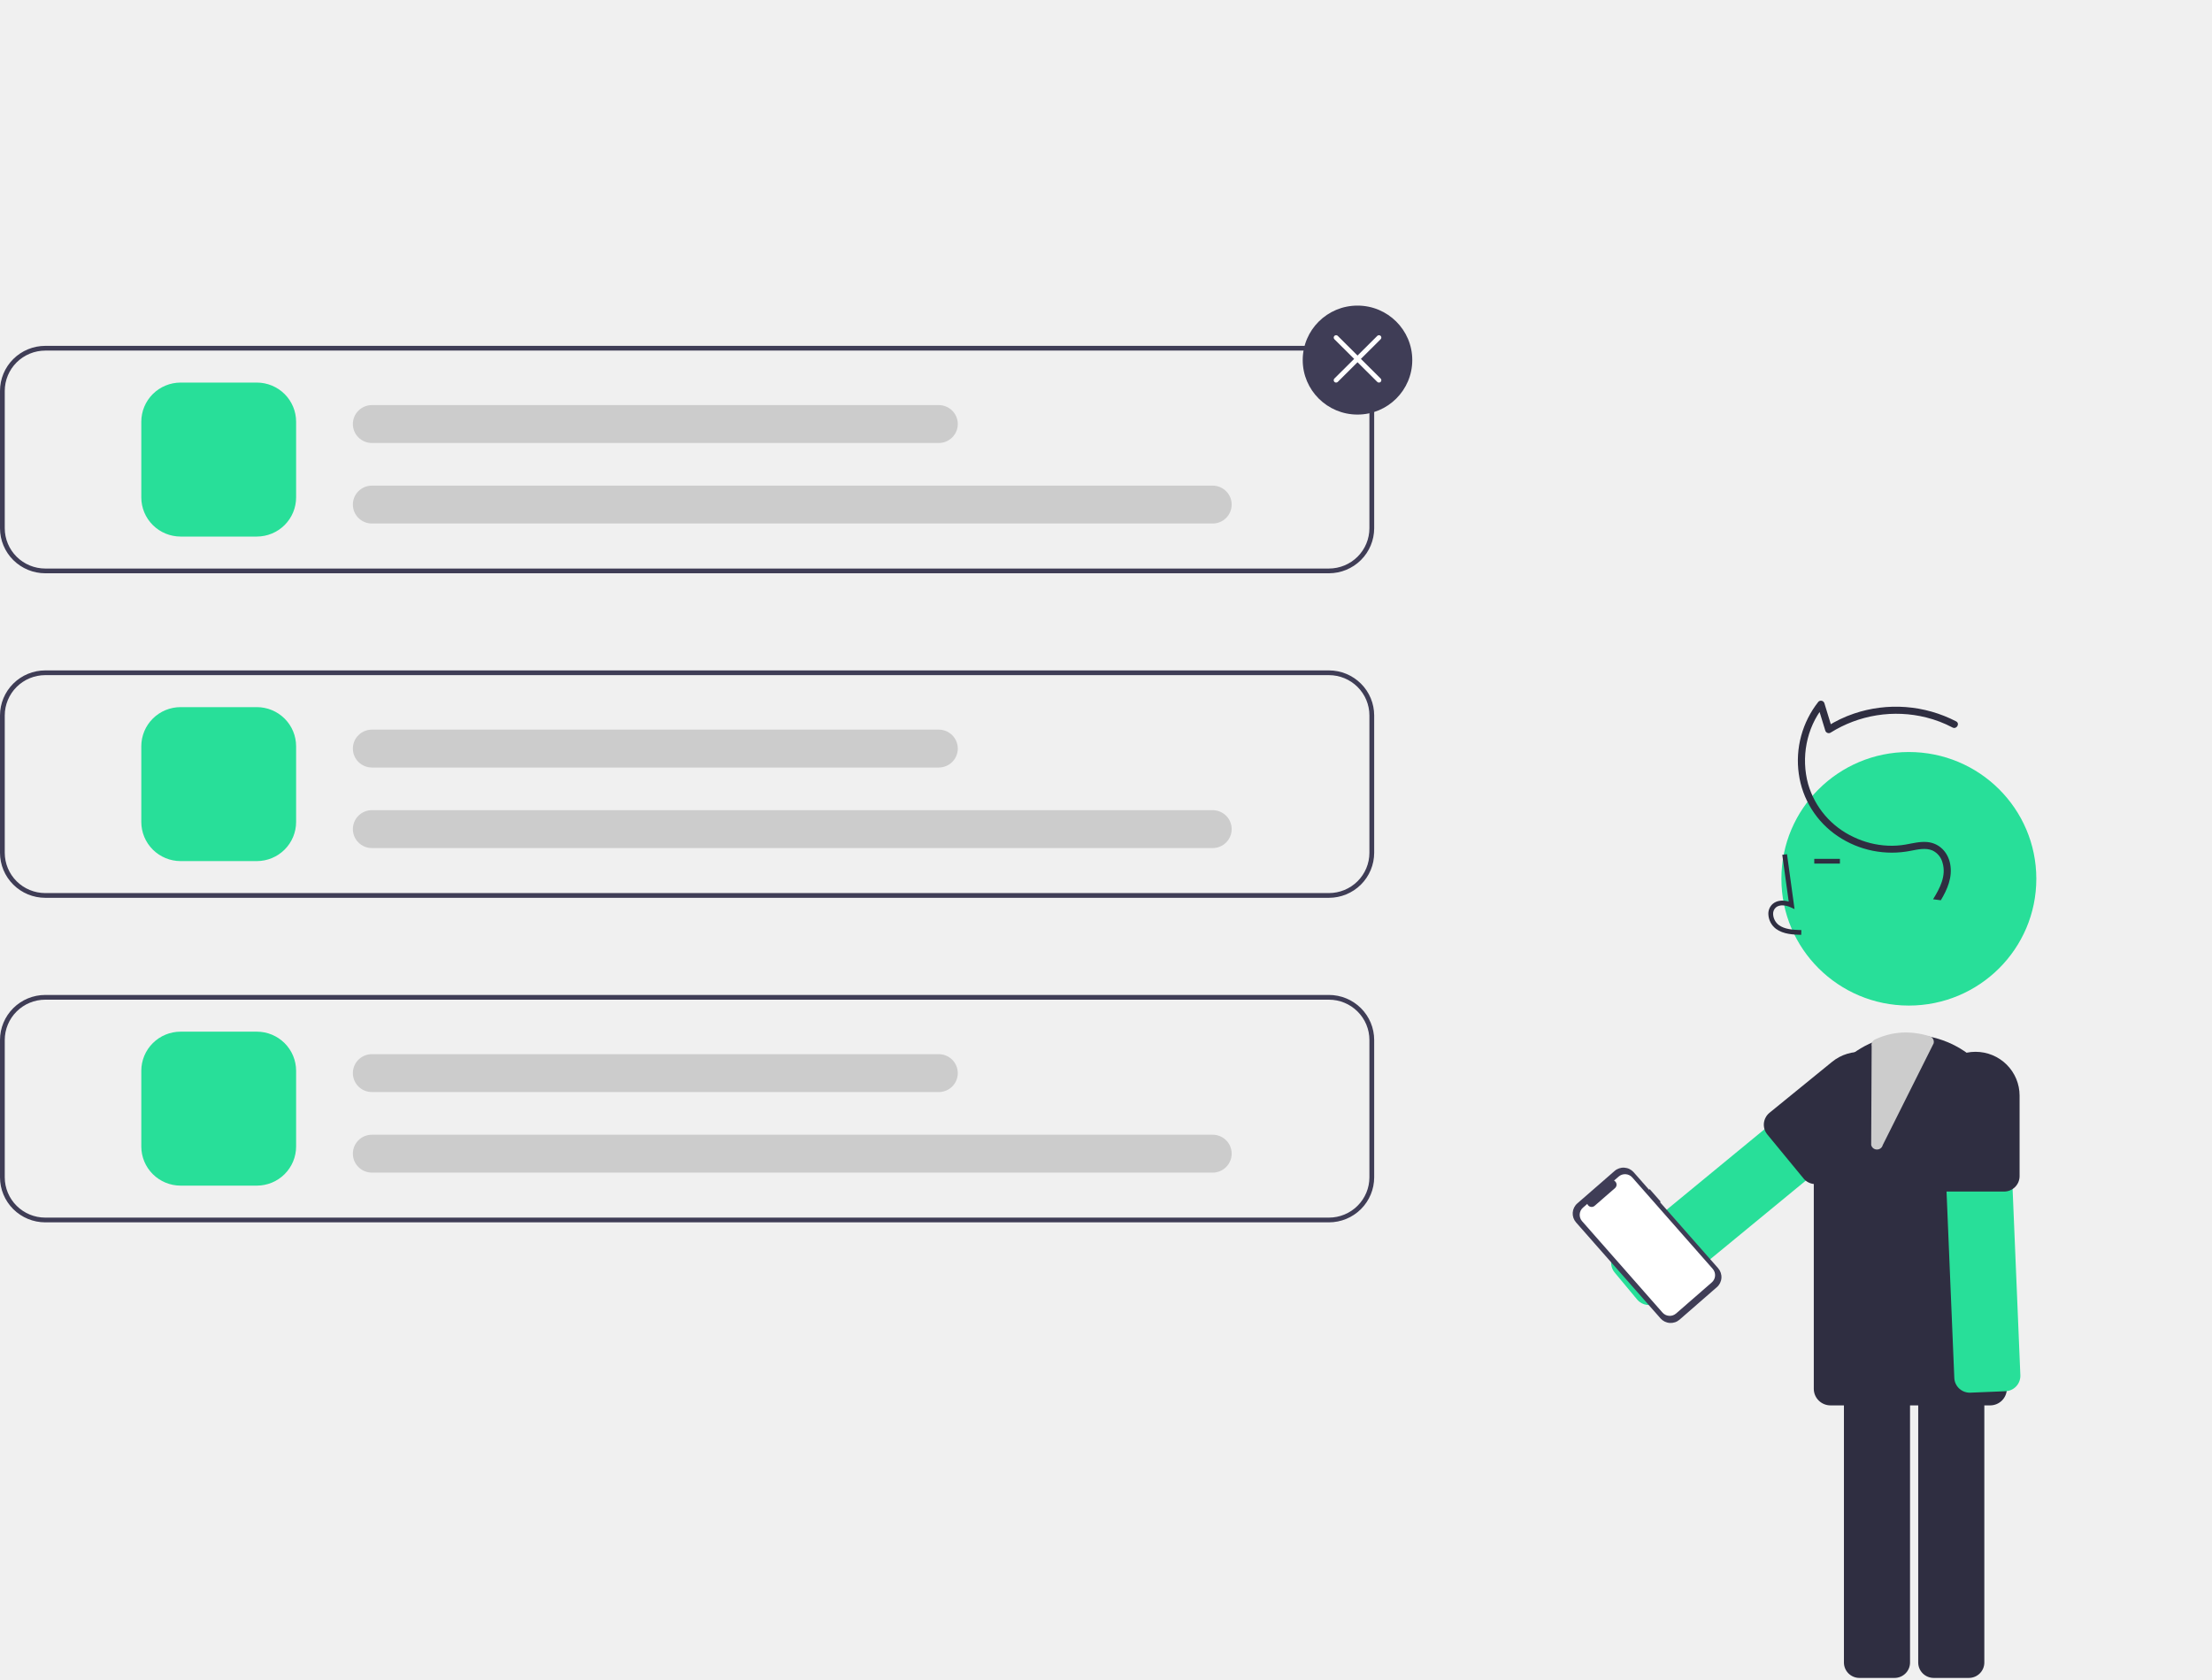
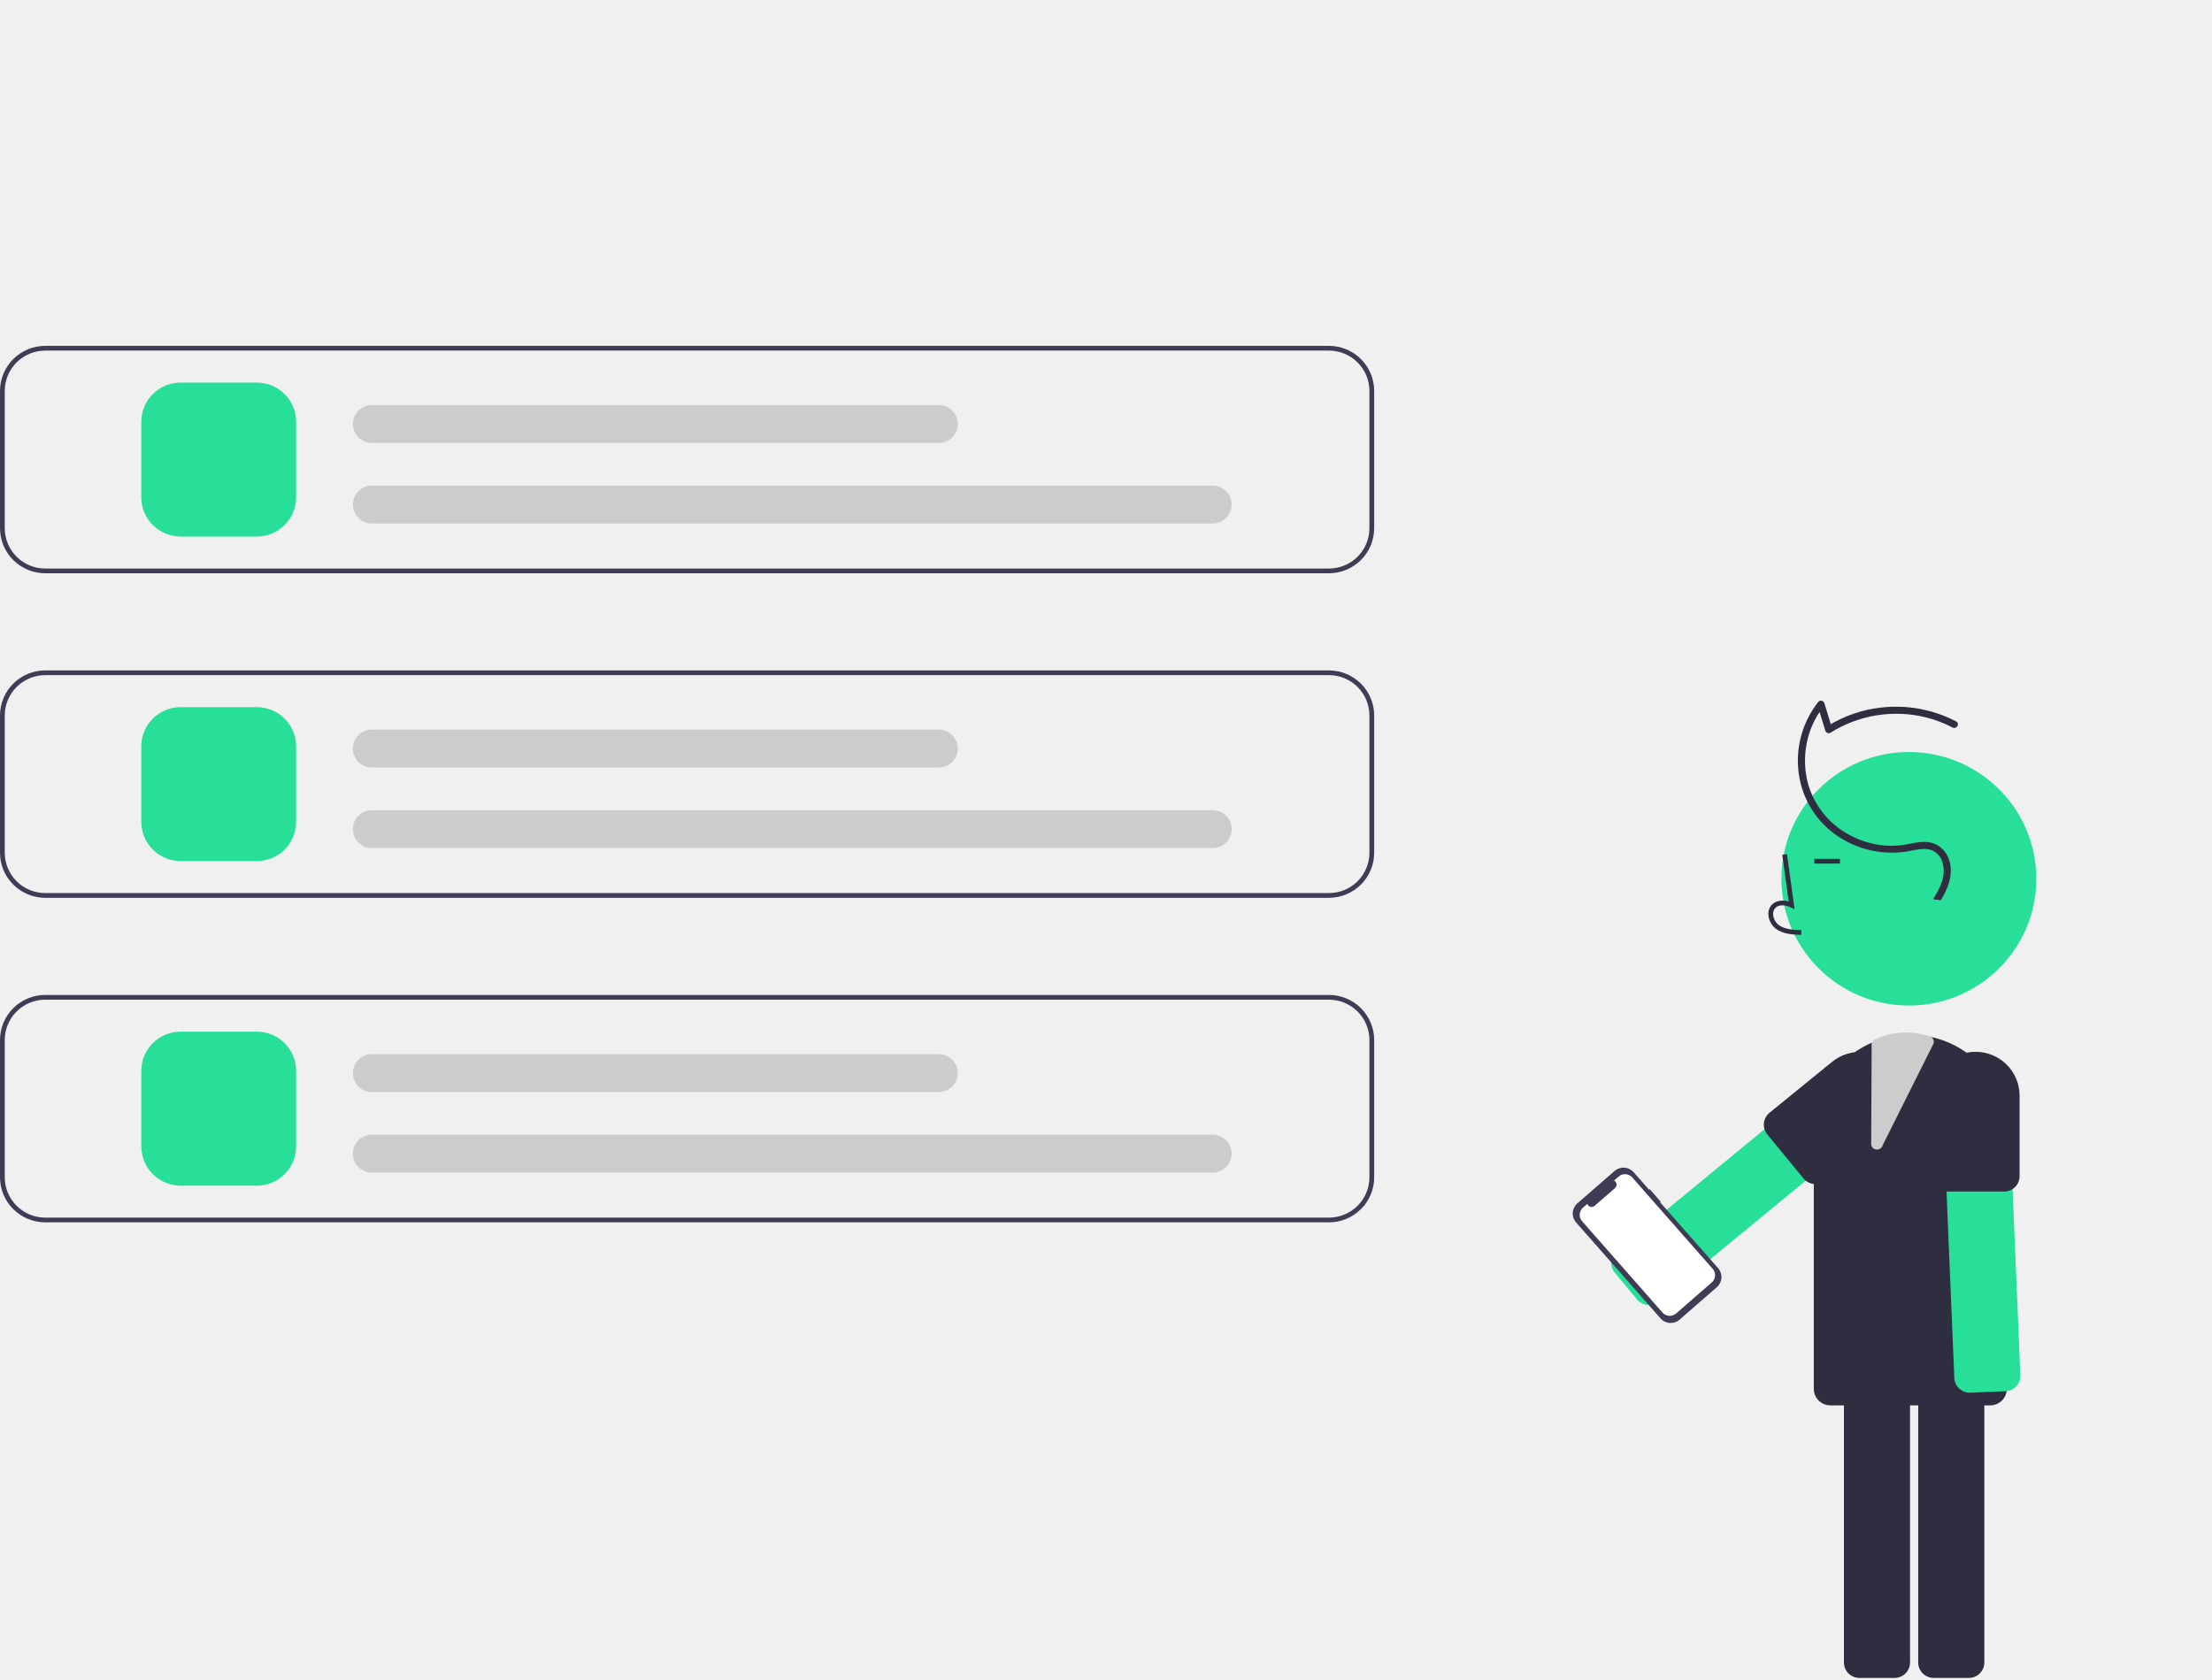
<svg xmlns="http://www.w3.org/2000/svg" width="133" height="101" viewBox="0 0 133 101" fill="none">
  <g clip-path="url(#clip0)">
-     <path d="M79.904 20.798H2.721C1.999 20.799 1.308 21.084 0.798 21.592C0.288 22.099 0.001 22.787 0 23.505V31.767C0.001 32.485 0.288 33.173 0.798 33.68C1.308 34.188 1.999 34.473 2.721 34.474H79.904C80.625 34.473 81.317 34.188 81.827 33.68C82.337 33.173 82.624 32.485 82.625 31.767V23.505C82.624 22.787 82.337 22.099 81.827 21.592C81.317 21.084 80.625 20.799 79.904 20.798V20.798ZM82.338 31.767C82.337 32.409 82.081 33.025 81.624 33.479C81.168 33.933 80.549 34.188 79.904 34.189H2.721C2.075 34.188 1.457 33.933 1 33.479C0.544 33.025 0.287 32.409 0.286 31.767V23.505C0.287 22.863 0.544 22.247 1 21.793C1.457 21.34 2.075 21.084 2.721 21.083H79.904C80.549 21.084 81.168 21.34 81.624 21.793C82.081 22.247 82.337 22.863 82.338 23.505V31.767Z" fill="#3F3D56" />
-     <path d="M79.904 53.99H2.721C1.999 53.989 1.308 53.704 0.798 53.196C0.288 52.689 0.001 52.001 0 51.283V43.021C0.001 42.303 0.288 41.615 0.798 41.108C1.308 40.601 1.999 40.315 2.721 40.315H79.904C80.625 40.315 81.317 40.601 81.827 41.108C82.337 41.615 82.624 42.303 82.625 43.021V51.283C82.624 52.001 82.337 52.689 81.827 53.196C81.317 53.704 80.625 53.989 79.904 53.99V53.99ZM2.721 40.599C2.075 40.6 1.457 40.855 1 41.309C0.544 41.764 0.287 42.379 0.286 43.021V51.283C0.287 51.925 0.544 52.541 1 52.995C1.457 53.449 2.075 53.704 2.721 53.705H79.904C80.549 53.704 81.168 53.449 81.624 52.995C82.081 52.541 82.338 51.925 82.338 51.283V43.021C82.338 42.379 82.081 41.764 81.624 41.309C81.168 40.855 80.549 40.6 79.904 40.599H2.721Z" fill="#3F3D56" />
-     <path d="M79.904 73.506H2.721C1.999 73.505 1.308 73.22 0.798 72.713C0.288 72.205 0.001 71.517 0 70.8V62.537C0.001 61.82 0.288 61.132 0.798 60.624C1.308 60.117 1.999 59.831 2.721 59.831H79.904C80.625 59.831 81.317 60.117 81.827 60.624C82.337 61.132 82.624 61.82 82.625 62.537V70.8C82.624 71.517 82.337 72.205 81.827 72.713C81.317 73.22 80.625 73.505 79.904 73.506V73.506ZM2.721 60.116C2.075 60.116 1.457 60.372 1 60.826C0.544 61.28 0.287 61.895 0.286 62.537V70.8C0.287 71.442 0.544 72.057 1 72.511C1.457 72.965 2.075 73.221 2.721 73.221H79.904C80.549 73.221 81.168 72.965 81.624 72.511C82.081 72.057 82.338 71.442 82.338 70.8V62.537C82.338 61.895 82.081 61.28 81.624 60.826C81.168 60.372 80.549 60.116 79.904 60.116H2.721Z" fill="#3F3D56" />
-     <path d="M15.441 32.266H10.859C10.232 32.265 9.632 32.017 9.189 31.576C8.746 31.136 8.497 30.538 8.496 29.915V25.357C8.497 24.733 8.746 24.136 9.189 23.695C9.632 23.255 10.232 23.007 10.859 23.006H15.441C16.068 23.007 16.668 23.255 17.111 23.695C17.554 24.136 17.803 24.733 17.804 25.357V29.915C17.803 30.538 17.554 31.136 17.111 31.576C16.668 32.017 16.068 32.265 15.441 32.266V32.266Z" fill="#28DF99" />
+     <path d="M79.904 20.798H2.721C1.999 20.799 1.308 21.084 0.798 21.592C0.288 22.099 0.001 22.787 0 23.505V31.767C0.001 32.485 0.288 33.173 0.798 33.68C1.308 34.188 1.999 34.473 2.721 34.474H79.904C80.625 34.473 81.317 34.188 81.827 33.68C82.337 33.173 82.624 32.485 82.625 31.767V23.505C82.624 22.787 82.337 22.099 81.827 21.592C81.317 21.084 80.625 20.799 79.904 20.798ZM82.338 31.767C82.337 32.409 82.081 33.025 81.624 33.479C81.168 33.933 80.549 34.188 79.904 34.189H2.721C2.075 34.188 1.457 33.933 1 33.479C0.544 33.025 0.287 32.409 0.286 31.767V23.505C0.287 22.863 0.544 22.247 1 21.793C1.457 21.34 2.075 21.084 2.721 21.083H79.904C80.549 21.084 81.168 21.34 81.624 21.793C82.081 22.247 82.337 22.863 82.338 23.505V31.767Z" fill="#3F3D56" />
+     <path d="M79.904 53.99H2.721C1.999 53.989 1.308 53.704 0.798 53.196C0.288 52.689 0.001 52.001 0 51.283V43.021C0.001 42.303 0.288 41.615 0.798 41.108C1.308 40.601 1.999 40.315 2.721 40.315H79.904C80.625 40.315 81.317 40.601 81.827 41.108C82.337 41.615 82.624 42.303 82.625 43.021V51.283C82.624 52.001 82.337 52.689 81.827 53.196C81.317 53.704 80.625 53.989 79.904 53.99ZM2.721 40.599C2.075 40.6 1.457 40.855 1 41.309C0.544 41.764 0.287 42.379 0.286 43.021V51.283C0.287 51.925 0.544 52.541 1 52.995C1.457 53.449 2.075 53.704 2.721 53.705H79.904C80.549 53.704 81.168 53.449 81.624 52.995C82.081 52.541 82.338 51.925 82.338 51.283V43.021C82.338 42.379 82.081 41.764 81.624 41.309C81.168 40.855 80.549 40.6 79.904 40.599H2.721Z" fill="#3F3D56" />
+     <path d="M79.904 73.506H2.721C1.999 73.505 1.308 73.22 0.798 72.713C0.288 72.205 0.001 71.517 0 70.8V62.537C0.001 61.82 0.288 61.132 0.798 60.624C1.308 60.117 1.999 59.831 2.721 59.831H79.904C80.625 59.831 81.317 60.117 81.827 60.624C82.337 61.132 82.624 61.82 82.625 62.537V70.8C82.624 71.517 82.337 72.205 81.827 72.713C81.317 73.22 80.625 73.505 79.904 73.506ZM2.721 60.116C2.075 60.116 1.457 60.372 1 60.826C0.544 61.28 0.287 61.895 0.286 62.537V70.8C0.287 71.442 0.544 72.057 1 72.511C1.457 72.965 2.075 73.221 2.721 73.221H79.904C80.549 73.221 81.168 72.965 81.624 72.511C82.081 72.057 82.338 71.442 82.338 70.8V62.537C82.338 61.895 82.081 61.28 81.624 60.826C81.168 60.372 80.549 60.116 79.904 60.116H2.721Z" fill="#3F3D56" />
+     <path d="M15.441 32.266H10.859C10.232 32.265 9.632 32.017 9.189 31.576C8.746 31.136 8.497 30.538 8.496 29.915V25.357C8.497 24.733 8.746 24.136 9.189 23.695C9.632 23.255 10.232 23.007 10.859 23.006H15.441C16.068 23.007 16.668 23.255 17.111 23.695C17.554 24.136 17.803 24.733 17.804 25.357V29.915C17.803 30.538 17.554 31.136 17.111 31.576C16.668 32.017 16.068 32.265 15.441 32.266Z" fill="#28DF99" />
    <path d="M72.911 31.482H22.362C22.058 31.482 21.767 31.362 21.552 31.148C21.337 30.935 21.217 30.645 21.217 30.343C21.217 30.04 21.337 29.75 21.552 29.537C21.767 29.323 22.058 29.203 22.362 29.203H72.911C73.215 29.203 73.506 29.323 73.721 29.537C73.936 29.75 74.056 30.04 74.056 30.343C74.056 30.645 73.936 30.935 73.721 31.148C73.506 31.362 73.215 31.482 72.911 31.482Z" fill="#CCCCCC" />
    <path d="M56.443 26.639H22.362C22.058 26.639 21.767 26.519 21.552 26.305C21.337 26.091 21.217 25.802 21.217 25.499C21.217 25.197 21.337 24.907 21.552 24.693C21.767 24.48 22.058 24.36 22.362 24.36H56.443C56.747 24.36 57.038 24.48 57.253 24.693C57.468 24.907 57.589 25.197 57.589 25.499C57.589 25.802 57.468 26.091 57.253 26.305C57.038 26.519 56.747 26.639 56.443 26.639Z" fill="#CCCCCC" />
-     <path d="M15.441 51.782H10.859C10.232 51.781 9.632 51.533 9.189 51.093C8.746 50.652 8.497 50.055 8.496 49.431V44.873C8.497 44.25 8.746 43.652 9.189 43.212C9.632 42.771 10.232 42.523 10.859 42.523H15.441C16.068 42.523 16.668 42.771 17.111 43.212C17.554 43.652 17.803 44.25 17.804 44.873V49.431C17.803 50.055 17.554 50.652 17.111 51.093C16.668 51.533 16.068 51.781 15.441 51.782V51.782Z" fill="#28DF99" />
+     <path d="M15.441 51.782H10.859C10.232 51.781 9.632 51.533 9.189 51.093C8.746 50.652 8.497 50.055 8.496 49.431V44.873C8.497 44.25 8.746 43.652 9.189 43.212C9.632 42.771 10.232 42.523 10.859 42.523H15.441C16.068 42.523 16.668 42.771 17.111 43.212C17.554 43.652 17.803 44.25 17.804 44.873V49.431C17.803 50.055 17.554 50.652 17.111 51.093C16.668 51.533 16.068 51.781 15.441 51.782Z" fill="#28DF99" />
    <path d="M72.911 50.999H22.362C22.058 50.999 21.767 50.879 21.552 50.665C21.337 50.451 21.217 50.161 21.217 49.859C21.217 49.557 21.337 49.267 21.552 49.053C21.767 48.839 22.058 48.719 22.362 48.719H72.911C73.215 48.719 73.506 48.839 73.721 49.053C73.936 49.267 74.056 49.557 74.056 49.859C74.056 50.161 73.936 50.451 73.721 50.665C73.506 50.879 73.215 50.999 72.911 50.999Z" fill="#CCCCCC" />
    <path d="M56.443 46.155H22.362C22.058 46.155 21.767 46.035 21.552 45.821C21.337 45.608 21.217 45.318 21.217 45.016C21.217 44.713 21.337 44.423 21.552 44.21C21.767 43.996 22.058 43.876 22.362 43.876H56.443C56.747 43.876 57.038 43.996 57.253 44.21C57.468 44.423 57.589 44.713 57.589 45.016C57.589 45.318 57.468 45.608 57.253 45.821C57.038 46.035 56.747 46.155 56.443 46.155Z" fill="#CCCCCC" />
-     <path d="M15.441 71.298H10.859C10.232 71.297 9.632 71.05 9.189 70.609C8.746 70.168 8.497 69.571 8.496 68.948V64.389C8.497 63.766 8.746 63.169 9.189 62.728C9.632 62.287 10.232 62.039 10.859 62.039H15.441C16.068 62.039 16.668 62.287 17.111 62.728C17.554 63.169 17.803 63.766 17.804 64.389V68.948C17.803 69.571 17.554 70.168 17.111 70.609C16.668 71.05 16.068 71.297 15.441 71.298V71.298Z" fill="#28DF99" />
+     <path d="M15.441 71.298H10.859C10.232 71.297 9.632 71.05 9.189 70.609C8.746 70.168 8.497 69.571 8.496 68.948V64.389C8.497 63.766 8.746 63.169 9.189 62.728C9.632 62.287 10.232 62.039 10.859 62.039H15.441C16.068 62.039 16.668 62.287 17.111 62.728C17.554 63.169 17.803 63.766 17.804 64.389V68.948C17.803 69.571 17.554 70.168 17.111 70.609C16.668 71.05 16.068 71.297 15.441 71.298Z" fill="#28DF99" />
    <path d="M72.911 70.515H22.362C22.058 70.515 21.767 70.395 21.552 70.181C21.337 69.967 21.217 69.677 21.217 69.375C21.217 69.073 21.337 68.783 21.552 68.569C21.767 68.356 22.058 68.236 22.362 68.236H72.911C73.215 68.236 73.506 68.356 73.721 68.569C73.936 68.783 74.056 69.073 74.056 69.375C74.056 69.677 73.936 69.967 73.721 70.181C73.506 70.395 73.215 70.515 72.911 70.515Z" fill="#CCCCCC" />
    <path d="M56.443 65.671H22.362C22.058 65.671 21.767 65.551 21.552 65.338C21.337 65.124 21.217 64.834 21.217 64.532C21.217 64.23 21.337 63.94 21.552 63.726C21.767 63.512 22.058 63.392 22.362 63.392H56.443C56.747 63.392 57.038 63.512 57.253 63.726C57.468 63.94 57.589 64.23 57.589 64.532C57.589 64.834 57.468 65.124 57.253 65.338C57.038 65.551 56.747 65.671 56.443 65.671Z" fill="#CCCCCC" />
-     <path d="M81.622 24.93C83.441 24.93 84.915 23.463 84.915 21.653C84.915 19.843 83.441 18.377 81.622 18.377C79.803 18.377 78.328 19.843 78.328 21.653C78.328 23.463 79.803 24.93 81.622 24.93Z" fill="#3F3D56" />
-     <path d="M82.912 23.006C82.893 23.006 82.875 23.003 82.857 22.995C82.84 22.988 82.824 22.978 82.811 22.965L80.233 20.4C80.207 20.374 80.191 20.337 80.191 20.3C80.191 20.262 80.207 20.226 80.233 20.199C80.26 20.172 80.297 20.157 80.335 20.157C80.373 20.157 80.409 20.172 80.436 20.199L83.013 22.763C83.033 22.783 83.047 22.808 83.052 22.836C83.058 22.864 83.055 22.892 83.044 22.918C83.034 22.944 83.015 22.967 82.992 22.982C82.968 22.998 82.94 23.006 82.912 23.006L82.912 23.006Z" fill="white" />
-     <path d="M80.335 23.006C80.306 23.006 80.279 22.998 80.255 22.982C80.231 22.967 80.213 22.944 80.202 22.918C80.192 22.892 80.189 22.864 80.194 22.836C80.2 22.808 80.213 22.783 80.233 22.763L82.811 20.199C82.824 20.186 82.84 20.175 82.857 20.168C82.875 20.161 82.893 20.157 82.912 20.157C82.931 20.157 82.95 20.161 82.967 20.168C82.984 20.175 83 20.186 83.013 20.199C83.027 20.212 83.037 20.228 83.044 20.245C83.052 20.262 83.055 20.281 83.055 20.3C83.055 20.318 83.052 20.337 83.044 20.354C83.037 20.372 83.027 20.387 83.013 20.4L80.436 22.965C80.422 22.978 80.407 22.988 80.389 22.995C80.372 23.003 80.353 23.006 80.335 23.006V23.006Z" fill="white" />
    <path d="M114.773 60.47C119.006 60.47 122.437 57.056 122.437 52.846C122.437 48.635 119.006 45.222 114.773 45.222C110.541 45.222 107.109 48.635 107.109 52.846C107.109 57.056 110.541 60.47 114.773 60.47Z" fill="#28DF99" />
-     <path d="M115.336 99.976V82.452C115.336 82.207 115.434 81.971 115.609 81.798C115.783 81.624 116.02 81.526 116.267 81.526H118.38C118.627 81.526 118.864 81.624 119.038 81.798C119.213 81.971 119.311 82.207 119.311 82.452V99.976C119.311 100.222 119.213 100.457 119.038 100.631C118.864 100.804 118.627 100.902 118.38 100.902H116.267C116.02 100.902 115.783 100.804 115.609 100.631C115.434 100.457 115.336 100.222 115.336 99.976V99.976Z" fill="#2F2E41" />
+     <path d="M115.336 99.976V82.452C115.336 82.207 115.434 81.971 115.609 81.798C115.783 81.624 116.02 81.526 116.267 81.526H118.38C118.627 81.526 118.864 81.624 119.038 81.798C119.213 81.971 119.311 82.207 119.311 82.452V99.976C119.311 100.222 119.213 100.457 119.038 100.631C118.864 100.804 118.627 100.902 118.38 100.902H116.267C116.02 100.902 115.783 100.804 115.609 100.631C115.434 100.457 115.336 100.222 115.336 99.976Z" fill="#2F2E41" />
    <path d="M110.869 99.976V82.452C110.869 82.207 110.968 81.971 111.142 81.798C111.317 81.624 111.553 81.526 111.8 81.526H113.913C114.16 81.526 114.397 81.624 114.571 81.798C114.746 81.971 114.844 82.207 114.844 82.452V99.976C114.844 100.222 114.746 100.457 114.571 100.631C114.397 100.804 114.16 100.902 113.913 100.902H111.8C111.553 100.902 111.317 100.804 111.142 100.631C110.968 100.457 110.869 100.222 110.869 99.976Z" fill="#2F2E41" />
-     <path d="M119.662 84.513H110.059C109.793 84.512 109.538 84.407 109.351 84.22C109.163 84.033 109.057 83.78 109.057 83.515V67.996C109.057 66.465 109.668 64.996 110.757 63.913C111.845 62.83 113.321 62.222 114.861 62.222C116.4 62.222 117.876 62.83 118.965 63.913C120.053 64.996 120.665 66.465 120.665 67.996V83.515C120.664 83.78 120.558 84.033 120.371 84.22C120.183 84.407 119.928 84.512 119.662 84.513V84.513Z" fill="#2F2E41" />
+     <path d="M119.662 84.513H110.059C109.793 84.512 109.538 84.407 109.351 84.22C109.163 84.033 109.057 83.78 109.057 83.515V67.996C109.057 66.465 109.668 64.996 110.757 63.913C111.845 62.83 113.321 62.222 114.861 62.222C116.4 62.222 117.876 62.83 118.965 63.913C120.053 64.996 120.665 66.465 120.665 67.996V83.515C120.664 83.78 120.558 84.033 120.371 84.22C120.183 84.407 119.928 84.512 119.662 84.513Z" fill="#2F2E41" />
    <path d="M108.301 56.216L108.309 55.931C107.776 55.916 107.306 55.883 106.953 55.627C106.853 55.55 106.771 55.452 106.712 55.341C106.653 55.23 106.619 55.107 106.612 54.982C106.606 54.905 106.618 54.828 106.646 54.756C106.675 54.685 106.72 54.621 106.777 54.569C107.012 54.372 107.389 54.436 107.663 54.561L107.9 54.669L107.446 51.366L107.162 51.405L107.549 54.215C107.175 54.106 106.829 54.153 106.592 54.352C106.501 54.431 106.43 54.53 106.384 54.641C106.338 54.752 106.318 54.872 106.326 54.992C106.334 55.16 106.38 55.325 106.459 55.475C106.538 55.624 106.649 55.755 106.784 55.857C107.238 56.187 107.827 56.203 108.301 56.216Z" fill="#2F2E41" />
    <path d="M110.628 51.647H109.086V51.932H110.628V51.647Z" fill="#2F2E41" />
-     <path d="M117.805 83.504C117.715 83.422 117.642 83.323 117.591 83.213C117.539 83.103 117.511 82.983 117.506 82.862L116.776 65.353C116.771 65.231 116.79 65.11 116.832 64.996C116.874 64.882 116.939 64.777 117.021 64.687C117.104 64.598 117.204 64.525 117.315 64.474C117.426 64.423 117.545 64.394 117.668 64.389L119.779 64.302C120.026 64.292 120.266 64.38 120.448 64.546C120.629 64.713 120.737 64.944 120.748 65.189L121.477 82.698C121.487 82.943 121.399 83.182 121.232 83.363C121.065 83.544 120.833 83.651 120.586 83.661L118.474 83.748C118.407 83.751 118.34 83.747 118.273 83.735C118.098 83.705 117.936 83.625 117.805 83.504V83.504Z" fill="#28DF99" />
+     <path d="M117.805 83.504C117.715 83.422 117.642 83.323 117.591 83.213C117.539 83.103 117.511 82.983 117.506 82.862L116.776 65.353C116.771 65.231 116.79 65.11 116.832 64.996C116.874 64.882 116.939 64.777 117.021 64.687C117.104 64.598 117.204 64.525 117.315 64.474C117.426 64.423 117.545 64.394 117.668 64.389L119.779 64.302C120.026 64.292 120.266 64.38 120.448 64.546C120.629 64.713 120.737 64.944 120.748 65.189L121.477 82.698C121.487 82.943 121.399 83.182 121.232 83.363C121.065 83.544 120.833 83.651 120.586 83.661L118.474 83.748C118.407 83.751 118.34 83.747 118.273 83.735C118.098 83.705 117.936 83.625 117.805 83.504Z" fill="#28DF99" />
    <path d="M120.5 71.654H117.064C116.817 71.654 116.58 71.556 116.406 71.383C116.231 71.209 116.133 70.974 116.133 70.728V65.885C116.133 65.186 116.412 64.516 116.909 64.022C117.406 63.527 118.079 63.25 118.782 63.25C119.485 63.25 120.158 63.527 120.655 64.022C121.152 64.516 121.431 65.186 121.431 65.885V70.728C121.431 70.974 121.333 71.209 121.158 71.383C120.984 71.556 120.747 71.654 120.5 71.654Z" fill="#2F2E41" />
-     <path d="M98.432 78.143L97.084 76.523C96.927 76.334 96.852 76.09 96.875 75.846C96.898 75.601 97.018 75.376 97.208 75.219L110.78 64.049C110.971 63.892 111.216 63.817 111.461 63.84C111.707 63.864 111.933 63.983 112.091 64.172L113.438 65.792C113.516 65.885 113.575 65.993 113.611 66.11C113.647 66.226 113.659 66.348 113.648 66.469C113.636 66.59 113.601 66.708 113.544 66.815C113.486 66.923 113.408 67.018 113.314 67.095L99.742 78.266C99.579 78.4 99.374 78.475 99.162 78.478C98.95 78.482 98.743 78.413 98.576 78.283C98.523 78.242 98.475 78.195 98.432 78.143V78.143Z" fill="#28DF99" />
+     <path d="M98.432 78.143L97.084 76.523C96.927 76.334 96.852 76.09 96.875 75.846C96.898 75.601 97.018 75.376 97.208 75.219L110.78 64.049C110.971 63.892 111.216 63.817 111.461 63.84C111.707 63.864 111.933 63.983 112.091 64.172L113.438 65.792C113.516 65.885 113.575 65.993 113.611 66.11C113.647 66.226 113.659 66.348 113.648 66.469C113.636 66.59 113.601 66.708 113.544 66.815C113.486 66.923 113.408 67.018 113.314 67.095L99.742 78.266C99.579 78.4 99.374 78.475 99.162 78.478C98.95 78.482 98.743 78.413 98.576 78.283C98.523 78.242 98.475 78.195 98.432 78.143Z" fill="#28DF99" />
    <path d="M108.44 70.867L106.263 68.222C106.107 68.031 106.033 67.787 106.057 67.543C106.082 67.299 106.203 67.074 106.393 66.918L110.161 63.85C110.43 63.631 110.74 63.467 111.073 63.367C111.406 63.266 111.756 63.233 112.102 63.267C112.448 63.301 112.784 63.403 113.091 63.566C113.397 63.73 113.669 63.952 113.889 64.22C114.11 64.488 114.275 64.796 114.375 65.127C114.476 65.459 114.51 65.806 114.475 66.151C114.441 66.495 114.338 66.83 114.174 67.135C114.01 67.44 113.786 67.71 113.517 67.929L109.75 70.997C109.559 71.152 109.313 71.226 109.068 71.201C108.822 71.177 108.596 71.057 108.44 70.867Z" fill="#2F2E41" />
    <path d="M99.191 71.51L99.152 71.544L98.227 70.492C98.156 70.412 98.071 70.347 97.975 70.299C97.879 70.252 97.775 70.225 97.668 70.218C97.562 70.21 97.455 70.224 97.354 70.258C97.253 70.293 97.159 70.346 97.079 70.416L94.838 72.367C94.676 72.508 94.577 72.708 94.562 72.922C94.548 73.136 94.62 73.347 94.762 73.509L99.84 79.28C99.91 79.36 99.996 79.426 100.091 79.473C100.187 79.52 100.291 79.548 100.398 79.555C100.505 79.562 100.611 79.548 100.713 79.514C100.814 79.48 100.907 79.426 100.988 79.356L103.228 77.405C103.391 77.264 103.49 77.064 103.504 76.85C103.518 76.636 103.447 76.425 103.305 76.263L99.811 72.293L99.85 72.259L99.191 71.51Z" fill="#3F3D56" />
-     <path d="M97.326 70.752L97.047 70.995C97.087 71.015 97.122 71.045 97.148 71.081C97.174 71.118 97.191 71.16 97.196 71.205C97.202 71.25 97.197 71.295 97.181 71.337C97.165 71.379 97.139 71.416 97.105 71.446L95.88 72.512C95.846 72.541 95.806 72.562 95.762 72.573C95.718 72.583 95.672 72.582 95.628 72.57C95.585 72.559 95.545 72.537 95.511 72.506C95.478 72.476 95.454 72.437 95.439 72.395L95.178 72.622C95.121 72.672 95.074 72.732 95.04 72.8C95.007 72.868 94.987 72.942 94.982 73.017C94.977 73.093 94.987 73.169 95.011 73.24C95.035 73.312 95.074 73.378 95.124 73.435L99.96 78.932C100.062 79.047 100.205 79.118 100.358 79.128C100.511 79.138 100.662 79.087 100.778 78.986L102.925 77.117C103.041 77.016 103.112 76.874 103.122 76.721C103.132 76.569 103.081 76.418 102.98 76.303V76.303L98.143 70.806C98.042 70.691 97.899 70.621 97.746 70.611C97.592 70.6 97.441 70.651 97.326 70.752V70.752Z" fill="white" />
+     <path d="M97.326 70.752L97.047 70.995C97.087 71.015 97.122 71.045 97.148 71.081C97.174 71.118 97.191 71.16 97.196 71.205C97.202 71.25 97.197 71.295 97.181 71.337C97.165 71.379 97.139 71.416 97.105 71.446L95.88 72.512C95.846 72.541 95.806 72.562 95.762 72.573C95.718 72.583 95.672 72.582 95.628 72.57C95.585 72.559 95.545 72.537 95.511 72.506C95.478 72.476 95.454 72.437 95.439 72.395L95.178 72.622C95.121 72.672 95.074 72.732 95.04 72.8C95.007 72.868 94.987 72.942 94.982 73.017C94.977 73.093 94.987 73.169 95.011 73.24C95.035 73.312 95.074 73.378 95.124 73.435L99.96 78.932C100.062 79.047 100.205 79.118 100.358 79.128C100.511 79.138 100.662 79.087 100.778 78.986L102.925 77.117C103.041 77.016 103.112 76.874 103.122 76.721C103.132 76.569 103.081 76.418 102.98 76.303L98.143 70.806C98.042 70.691 97.899 70.621 97.746 70.611C97.592 70.6 97.441 70.651 97.326 70.752Z" fill="white" />
    <path d="M116.695 54.137C117.094 53.474 117.406 52.743 117.258 51.957C117.126 51.255 116.618 50.709 115.888 50.637C115.449 50.594 115.011 50.711 114.582 50.786C114.23 50.848 113.872 50.871 113.515 50.855C112.797 50.823 112.093 50.645 111.446 50.333C110.789 50.028 110.206 49.585 109.735 49.037C109.265 48.488 108.917 47.845 108.717 47.152C108.282 45.575 108.605 43.783 109.639 42.499L109.28 42.405L109.748 43.933C109.757 43.964 109.773 43.993 109.795 44.017C109.817 44.041 109.844 44.06 109.875 44.072C109.905 44.085 109.938 44.09 109.97 44.088C110.003 44.086 110.035 44.076 110.063 44.06C110.911 43.528 111.858 43.172 112.847 43.015C113.837 42.857 114.848 42.901 115.82 43.145C116.369 43.282 116.9 43.485 117.4 43.749C117.644 43.878 117.861 43.509 117.616 43.38C116.677 42.893 115.648 42.6 114.592 42.519C113.536 42.439 112.474 42.572 111.471 42.912C110.9 43.105 110.355 43.367 109.847 43.691L110.162 43.819L109.695 42.291C109.684 42.255 109.665 42.223 109.638 42.197C109.611 42.171 109.578 42.153 109.542 42.143C109.506 42.133 109.468 42.133 109.432 42.143C109.396 42.152 109.362 42.171 109.336 42.197C108.855 42.804 108.502 43.502 108.299 44.248C108.096 44.994 108.047 45.774 108.156 46.539C108.26 47.294 108.524 48.018 108.929 48.664C109.334 49.31 109.873 49.864 110.508 50.289C111.143 50.715 111.857 51.012 112.608 51.162C113.359 51.312 114.132 51.313 114.883 51.163C115.304 51.083 115.78 50.968 116.193 51.143C116.343 51.215 116.474 51.319 116.579 51.447C116.684 51.575 116.759 51.725 116.799 51.885C117.033 52.673 116.635 53.421 116.229 54.077L116.695 54.137Z" fill="#2F2E41" />
-     <path d="M112.857 69.126L112.851 69.126C112.771 69.126 112.694 69.099 112.631 69.049C112.569 68.999 112.525 68.929 112.508 68.852L112.536 62.916C112.518 62.835 112.528 62.751 112.564 62.677C112.601 62.603 112.661 62.544 112.736 62.509C113.775 62.024 114.848 61.959 116.017 62.31C116.107 62.337 116.182 62.397 116.228 62.478C116.274 62.559 116.286 62.654 116.262 62.744L113.202 68.861C113.183 68.938 113.138 69.005 113.076 69.053C113.013 69.101 112.936 69.127 112.857 69.126V69.126Z" fill="#CCCCCC" />
+     <path d="M112.857 69.126L112.851 69.126C112.771 69.126 112.694 69.099 112.631 69.049C112.569 68.999 112.525 68.929 112.508 68.852L112.536 62.916C112.518 62.835 112.528 62.751 112.564 62.677C112.601 62.603 112.661 62.544 112.736 62.509C113.775 62.024 114.848 61.959 116.017 62.31C116.107 62.337 116.182 62.397 116.228 62.478C116.274 62.559 116.286 62.654 116.262 62.744L113.202 68.861C113.183 68.938 113.138 69.005 113.076 69.053C113.013 69.101 112.936 69.127 112.857 69.126Z" fill="#CCCCCC" />
  </g>
  <defs>
    <clipPath id="clip0">
      <rect width="133" height="101" fill="white" />
    </clipPath>
  </defs>
</svg>
